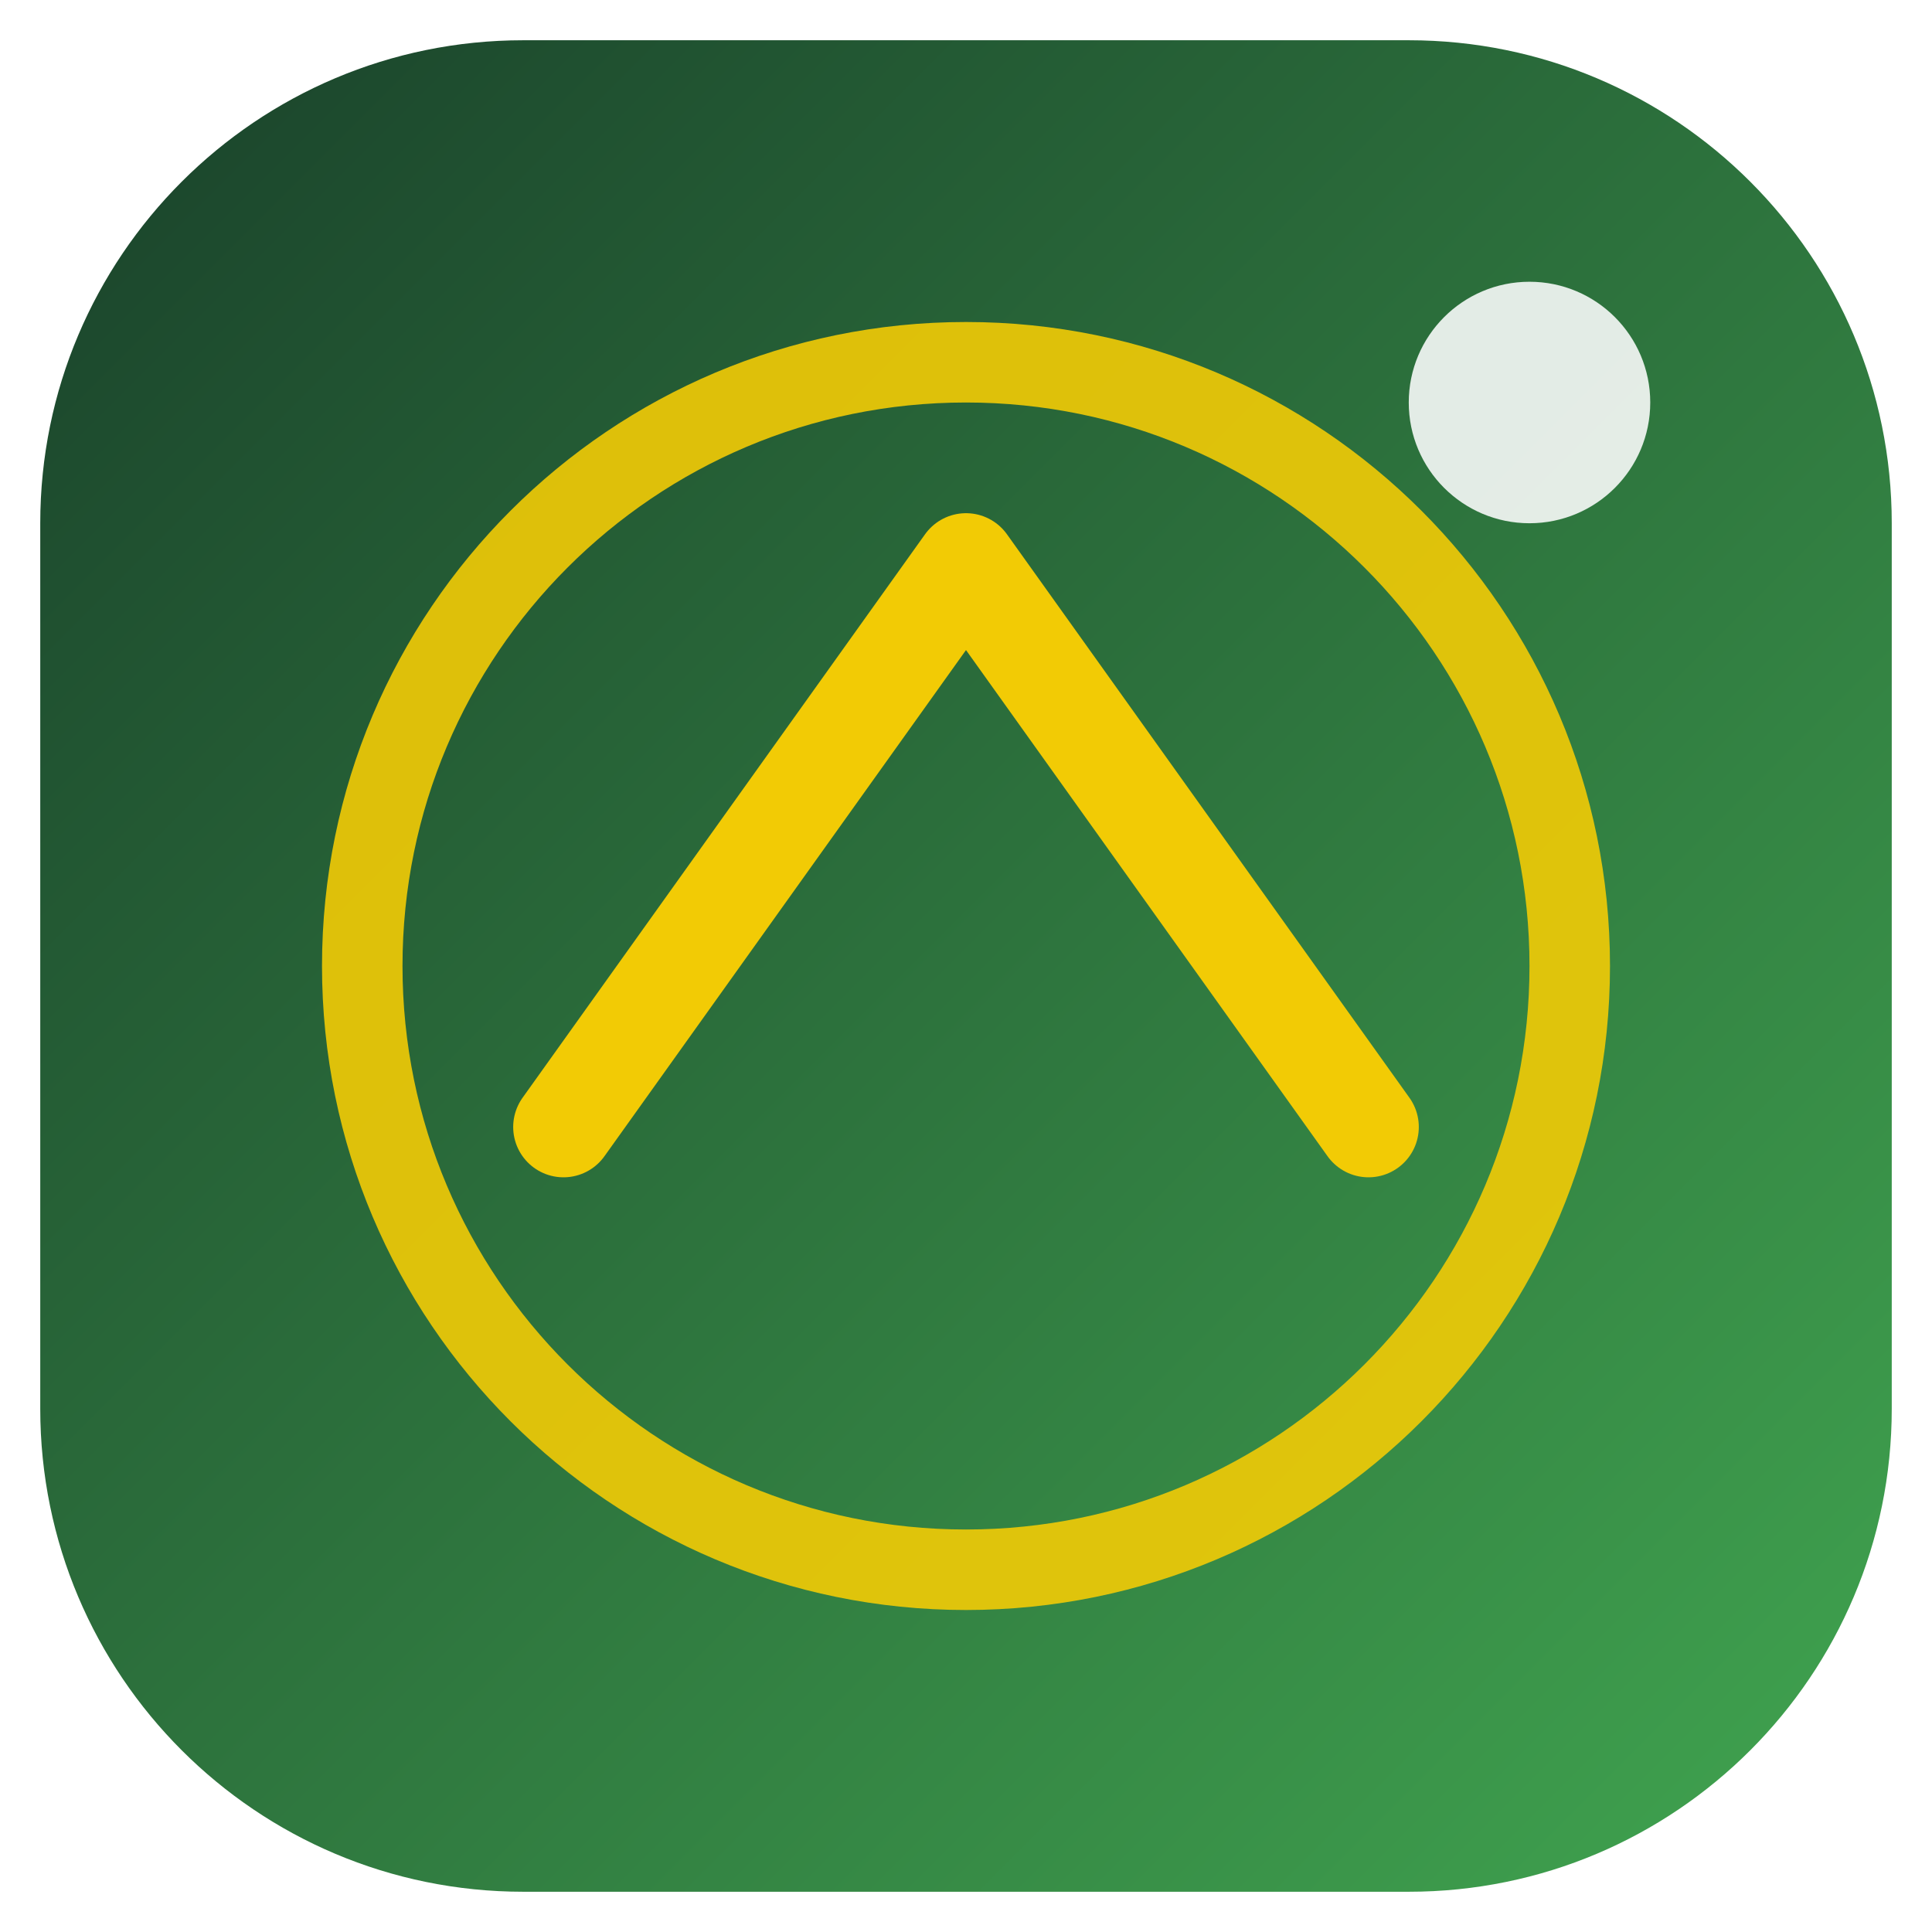
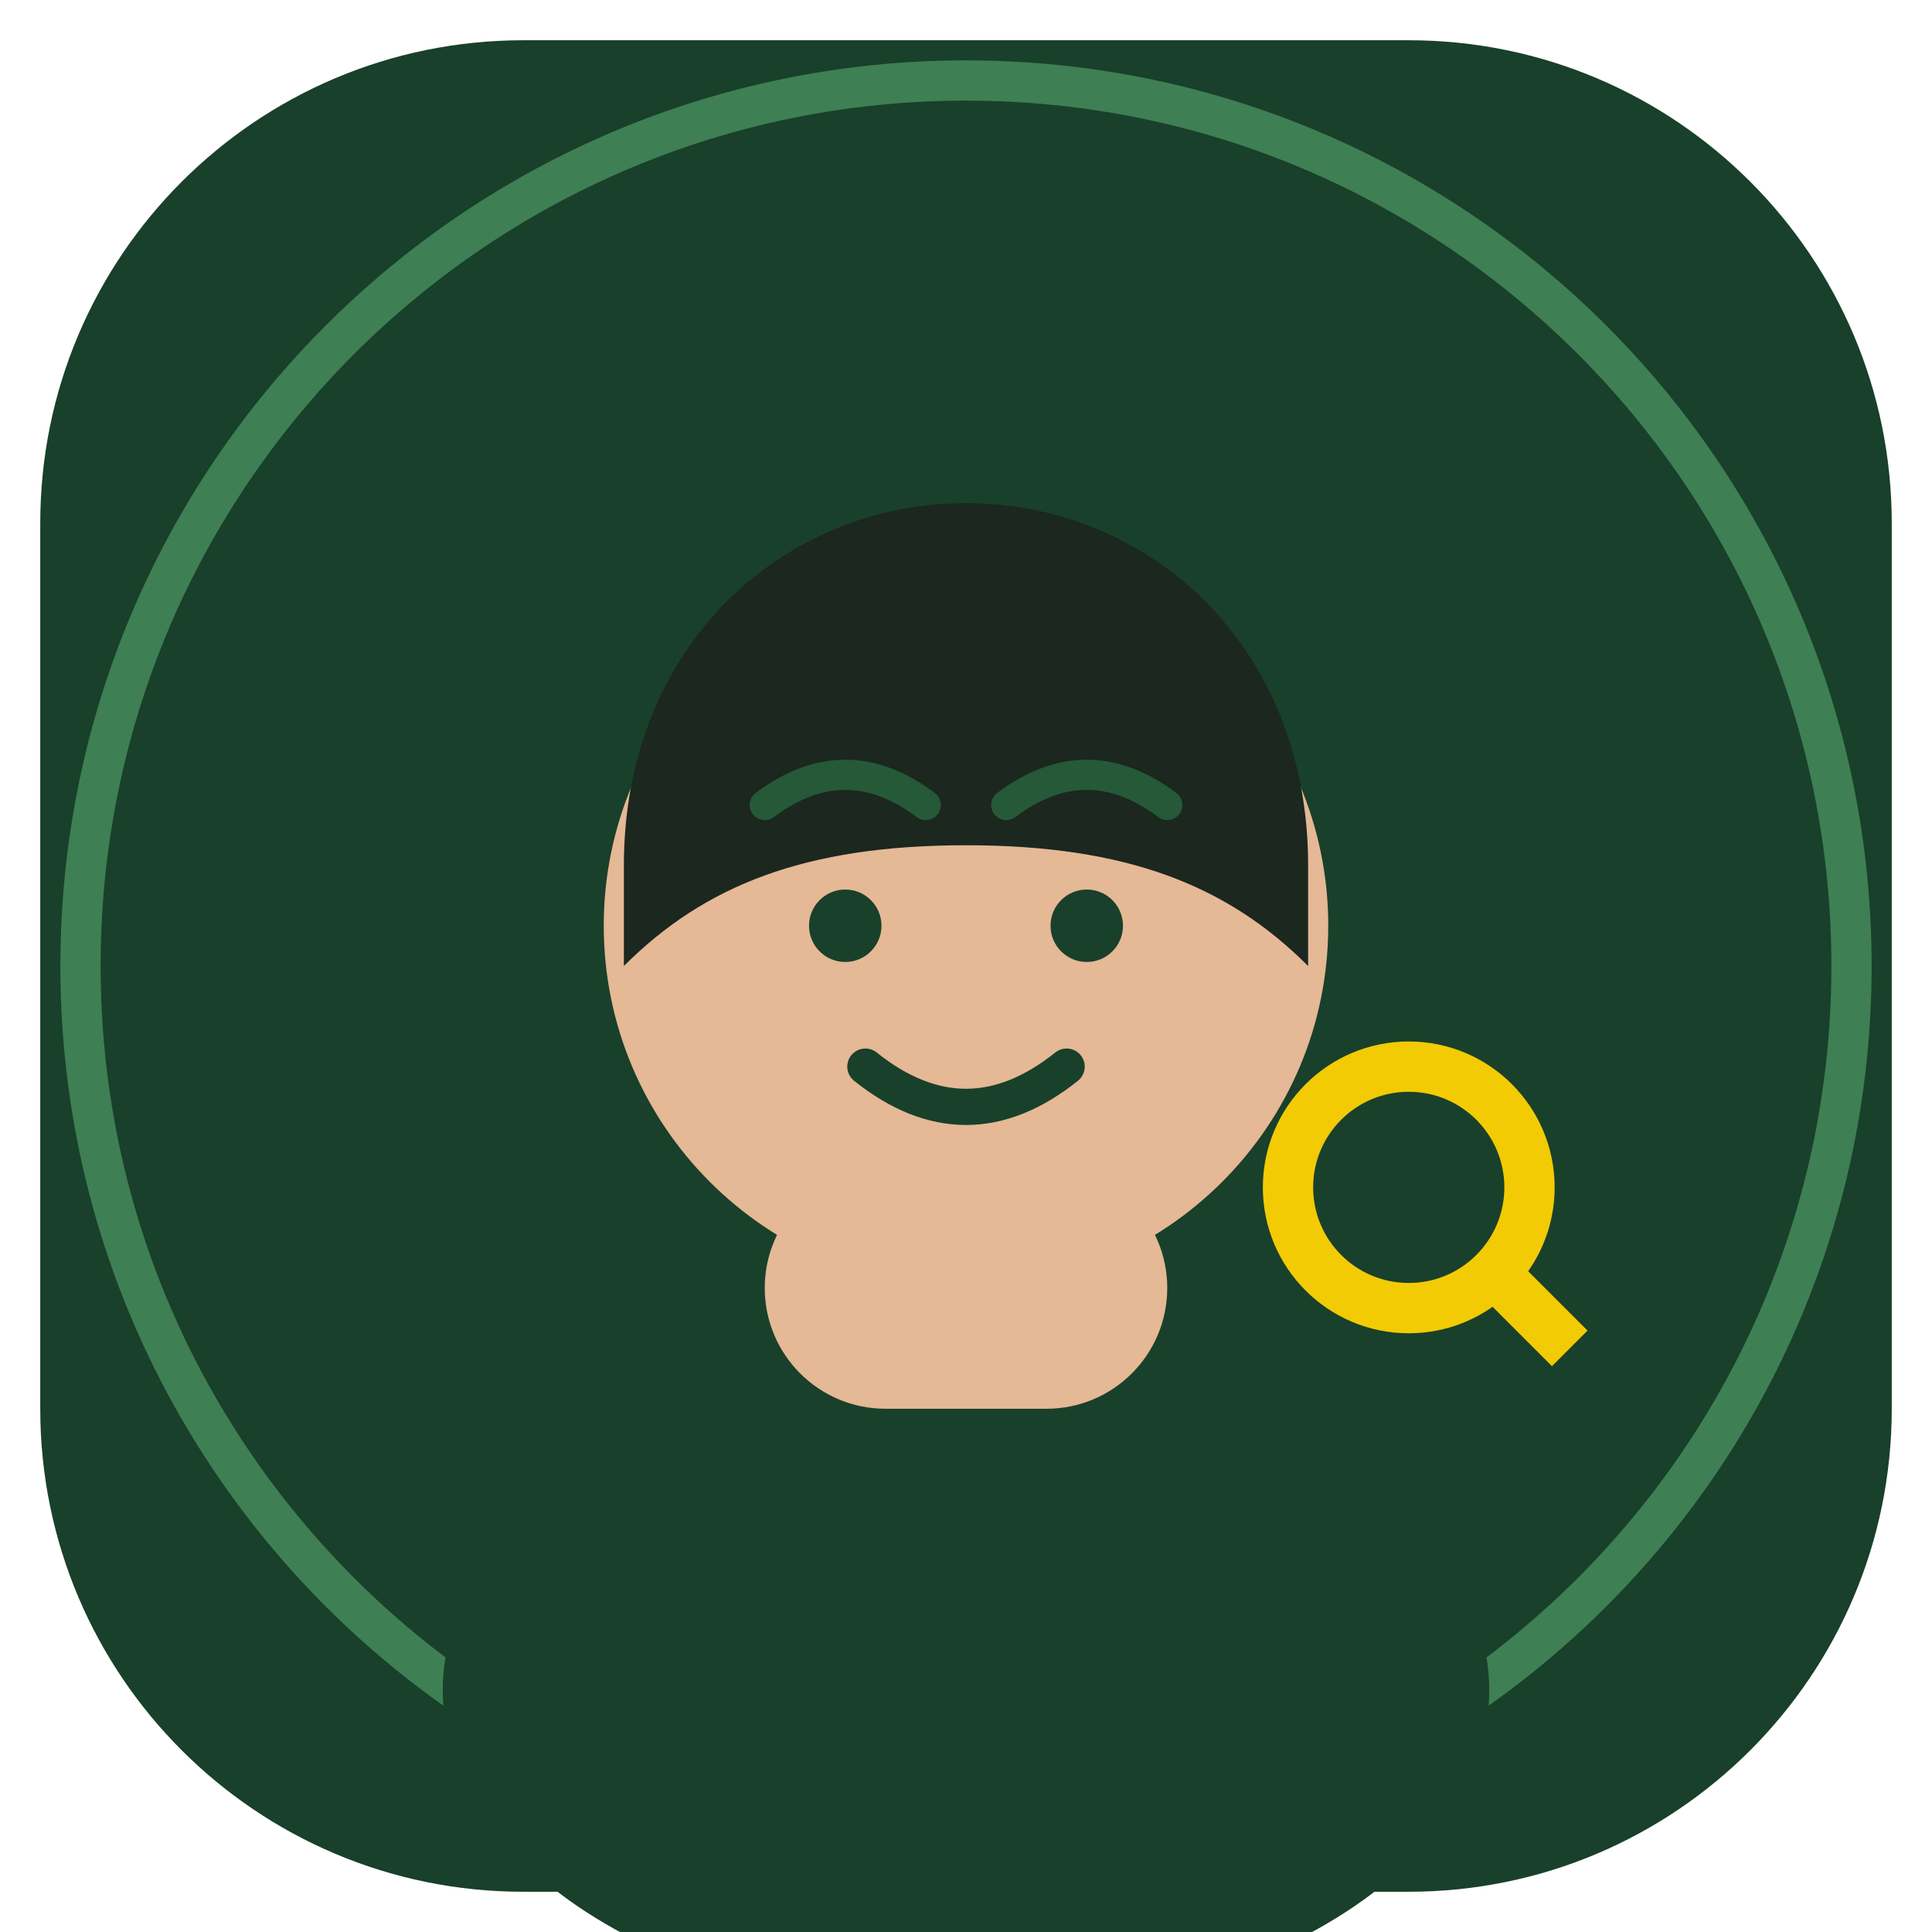
- <svg xmlns="http://www.w3.org/2000/svg" viewBox="0 0 96 96" role="img" aria-label="avatar_hawk">
-   <defs>
-     <linearGradient id="g12" x1="0" y1="0" x2="1" y2="1">
-       <stop offset="0%" stop-color="#19402A" />
-       <stop offset="100%" stop-color="#41A650" />
-     </linearGradient>
-   </defs>
-   <rect x="2" y="2" width="92" height="92" rx="24" fill="url(#g12)" />
-   <circle cx="48" cy="48" r="30" fill="none" stroke="#F2CB05" stroke-width="4" opacity="0.9" />
-   <path d="M28 56 L48 28 L68 56" fill="none" stroke="#F2CB05" stroke-width="5" stroke-linecap="round" stroke-linejoin="round" />
-   <circle cx="76" cy="20" r="6" fill="#F7F9F8" opacity="0.9" />
+ <svg xmlns="http://www.w3.org/2000/svg" viewBox="0 0 96 96" role="img" aria-label="Hawk Debugger">
+   <rect x="2" y="2" width="92" height="92" rx="24" fill="#19402A" />
+   <circle cx="48" cy="48" r="44" fill="none" stroke="#85F2A0" stroke-opacity="0.35" stroke-width="2" />
+   <ellipse cx="48" cy="84" rx="26" ry="16" fill="#19402A" />
+   <rect x="38" y="58" width="20" height="12" rx="6" fill="#E5B896" />
+   <circle cx="48" cy="46" r="18" fill="#E5B896" />
+   <path d="M31 43c0-11 8-18 17-18s17 7 17 18v5c-4-4-9-6-17-6s-13 2-17 6z" fill="#1B271F" />
+   <circle cx="42" cy="46" r="1.8" fill="#19402A" />
+   <circle cx="54" cy="46" r="1.8" fill="#19402A" />
+   <path d="M43 53q5 4 10 0" stroke="#19402A" stroke-width="1.8" fill="none" stroke-linecap="round" />
+   <path d="M38 40q4-3 8 0M50 40q4-3 8 0" stroke="#255938" stroke-width="1.5" fill="none" stroke-linecap="round" />
+   <circle cx="70" cy="59" r="6" fill="none" stroke="#F2CB05" stroke-width="2.5" />
+   <path d="M74 63l4 4" stroke="#F2CB05" stroke-width="2.5" />
</svg>
